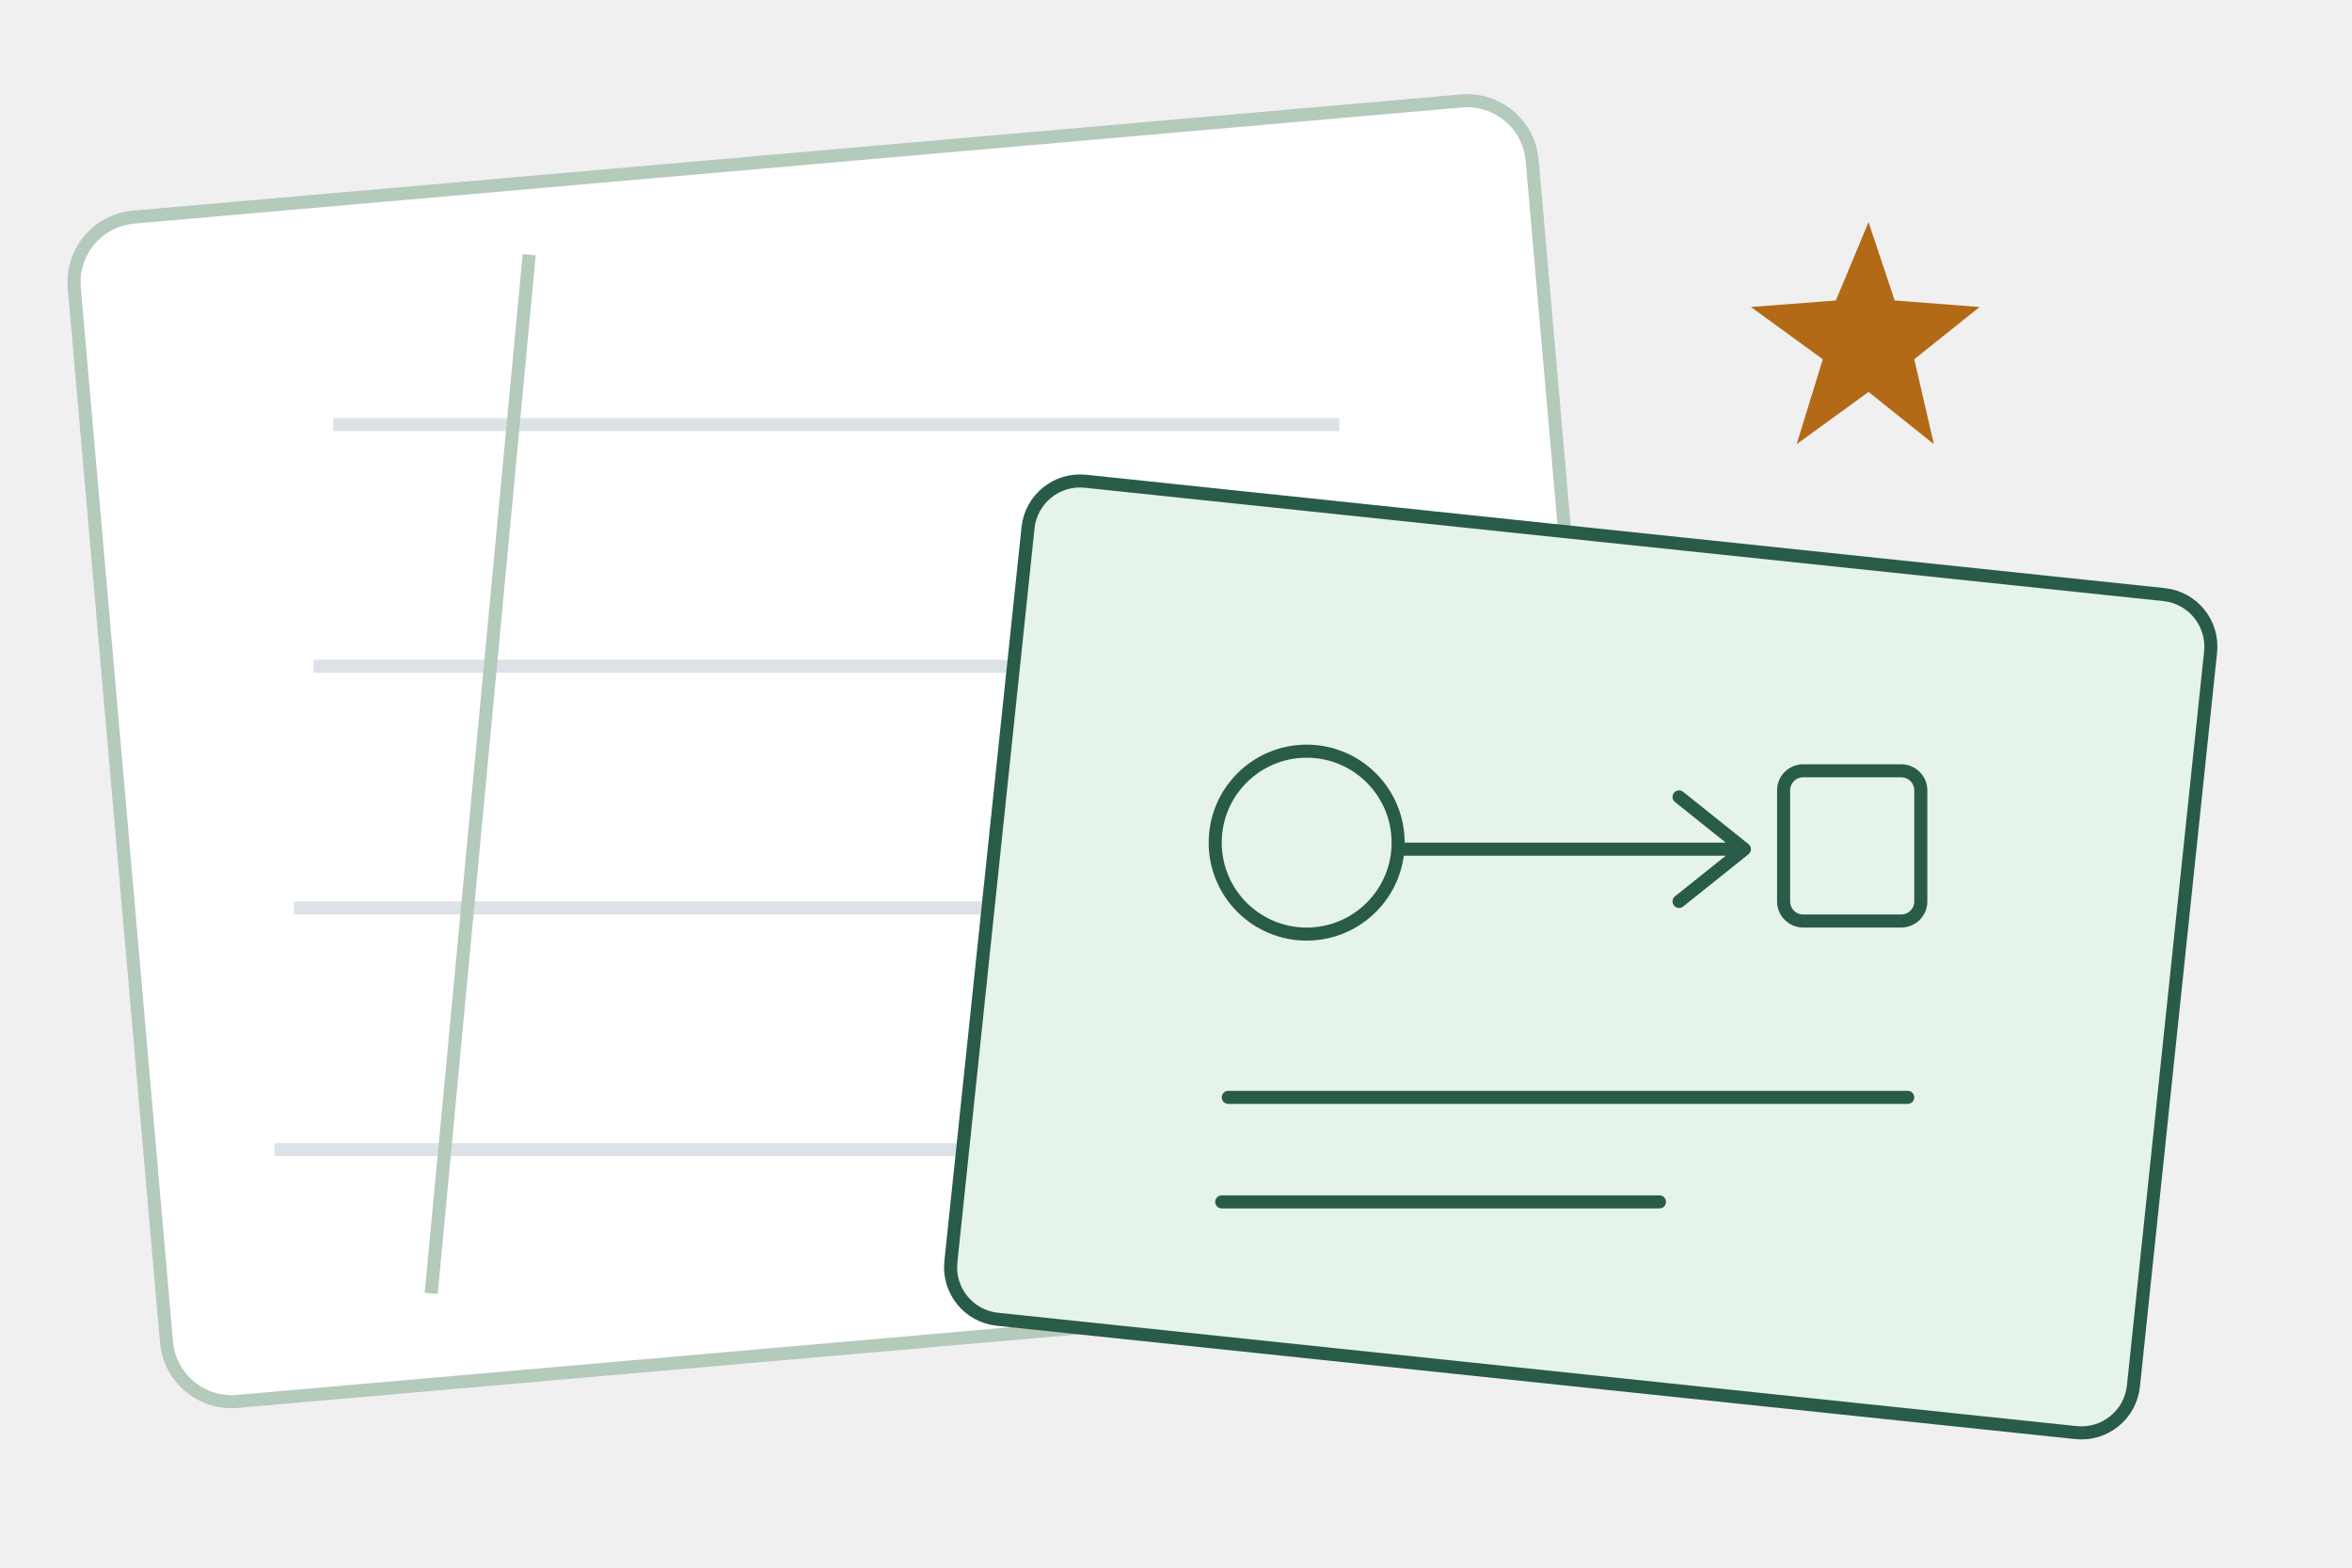
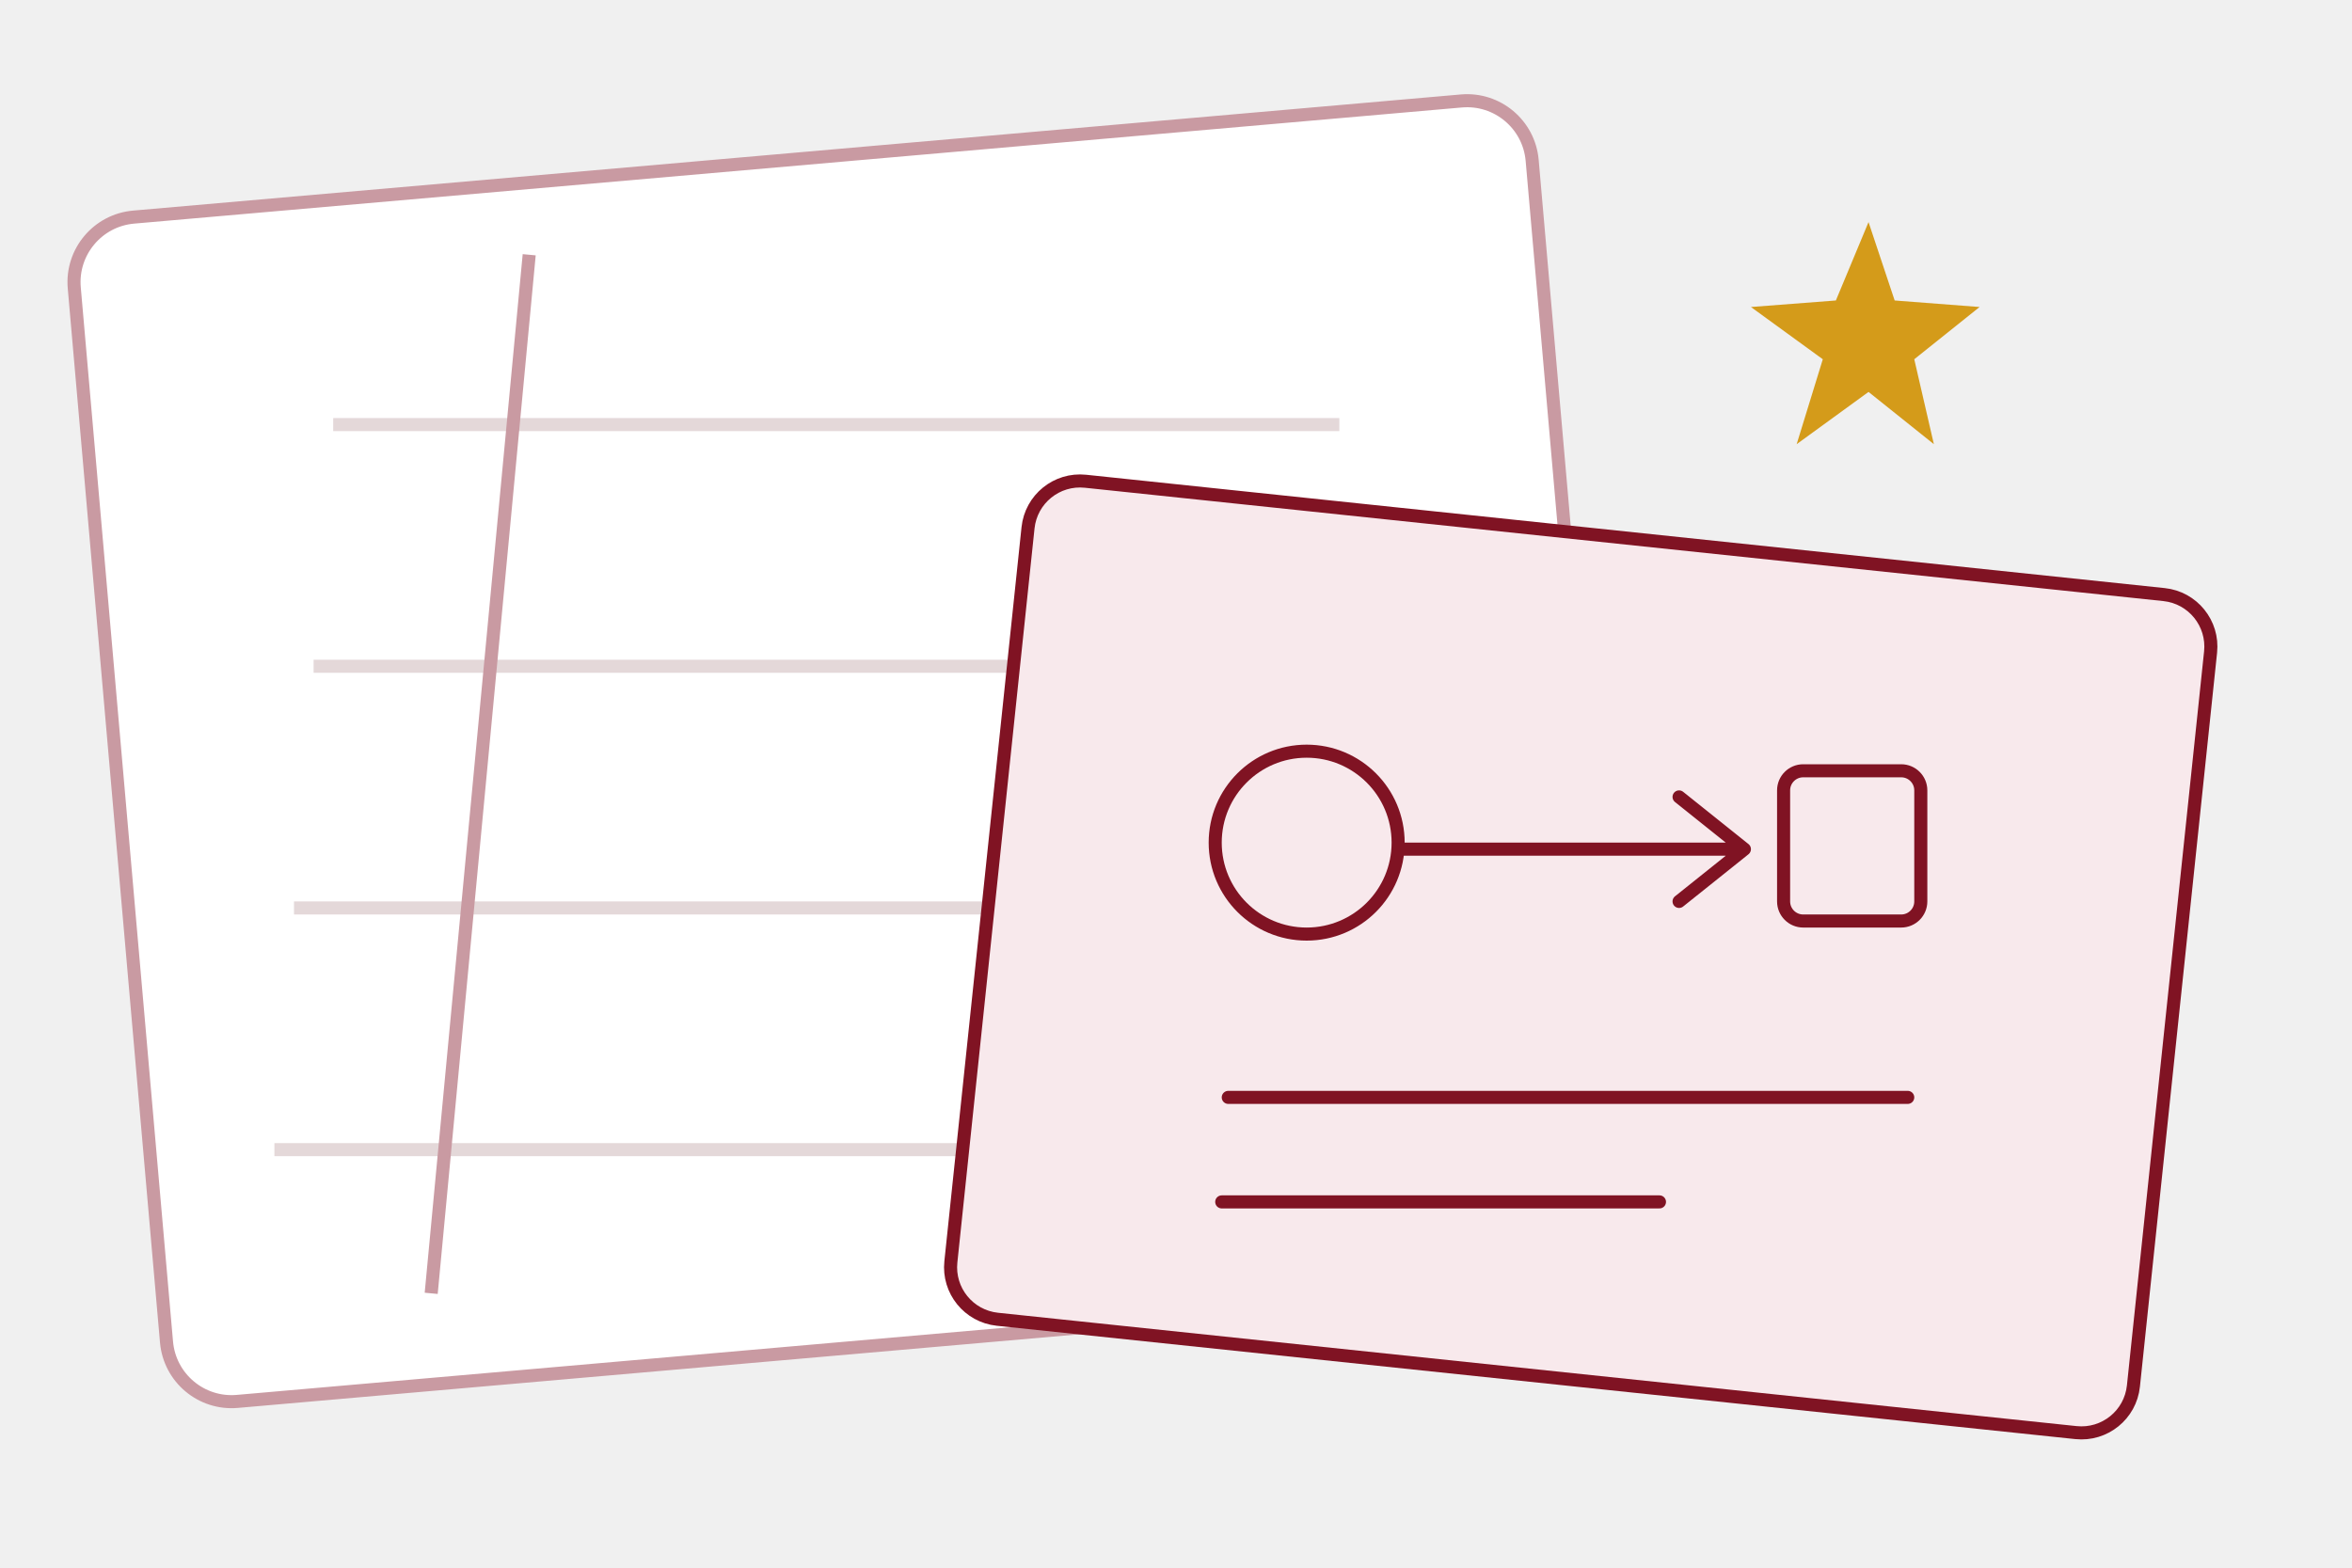
<svg xmlns="http://www.w3.org/2000/svg" viewBox="0 0 360 240" fill="none">
-   <rect x="18" y="24" width="224" height="182" rx="10" fill="#fff" stroke="#b4cabb" stroke-width="2" transform="rotate(-5 130 115)" />
-   <path d="M51 65h154M48 102h154M45 139h154M42 176h154" stroke="#dce2e8" stroke-width="2" />
-   <path d="M81 39 66 198" stroke="#b4cabb" stroke-width="2" />
-   <rect x="151" y="82" width="182" height="129" rx="8" fill="#e6f3eb" stroke="#285c49" stroke-width="2" transform="rotate(6 242 146)" />
-   <circle cx="200" cy="129" r="14" stroke="#285c49" stroke-width="2" />
-   <path d="M214 130h53m-10-8 10 8-10 8M188 168h104M187 184h67" stroke="#285c49" stroke-width="2" stroke-linecap="round" stroke-linejoin="round" />
-   <rect x="273" y="118" width="21" height="23" rx="3" stroke="#285c49" stroke-width="2" />
-   <path d="m286 34 4 12 13 1-10 8 3 13-10-8-11 8 4-13-11-8 13-1z" fill="#b26a16" />
+   <rect x="18" y="24" width="224" height="182" rx="10" fill="#fff" stroke="#c99aa2" stroke-width="2" transform="rotate(-5 130 115)" />
+   <path d="M51 65h154M48 102h154M45 139h154M42 176h154" stroke="#e4d8d9" stroke-width="2" />
+   <path d="M81 39 66 198" stroke="#c99aa2" stroke-width="2" />
+   <rect x="151" y="82" width="182" height="129" rx="8" fill="#f8e9ec" stroke="#801323" stroke-width="2" transform="rotate(6 242 146)" />
+   <circle cx="200" cy="129" r="14" stroke="#801323" stroke-width="2" />
+   <path d="M214 130h53m-10-8 10 8-10 8M188 168h104M187 184h67" stroke="#801323" stroke-width="2" stroke-linecap="round" stroke-linejoin="round" />
+   <rect x="273" y="118" width="21" height="23" rx="3" stroke="#801323" stroke-width="2" />
+   <path d="m286 34 4 12 13 1-10 8 3 13-10-8-11 8 4-13-11-8 13-1z" fill="#d49b1a" />
</svg>
